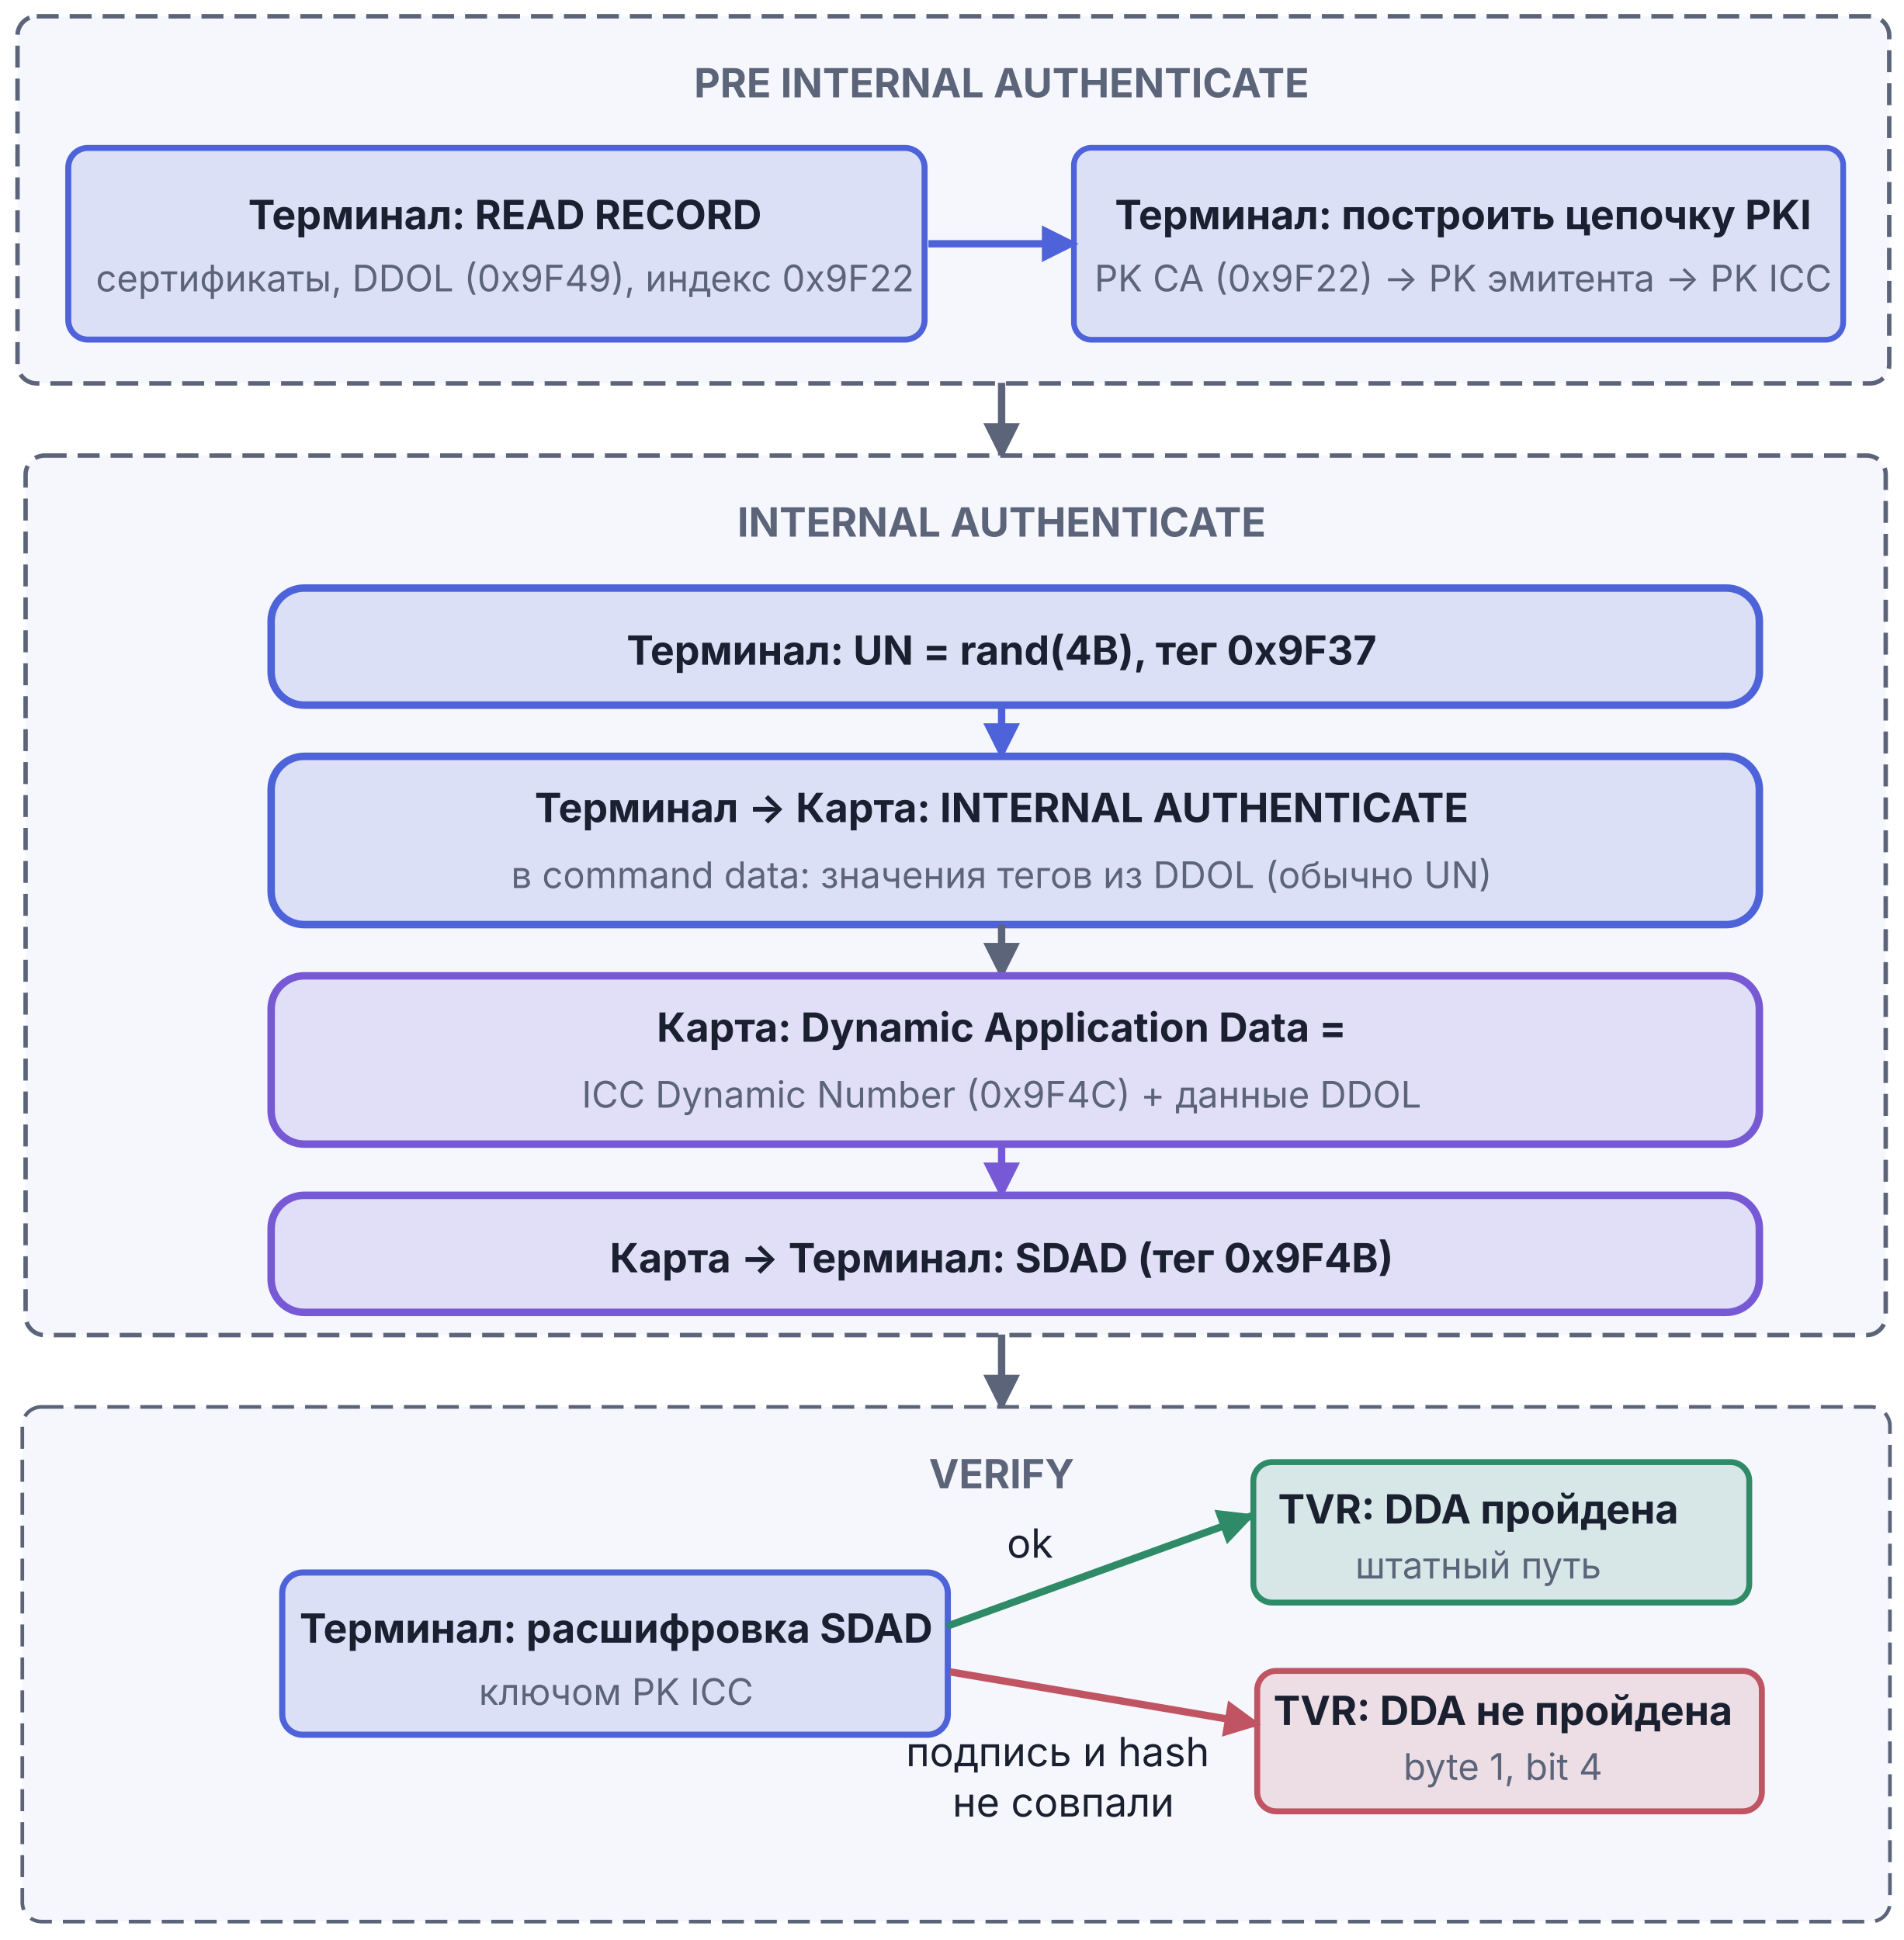
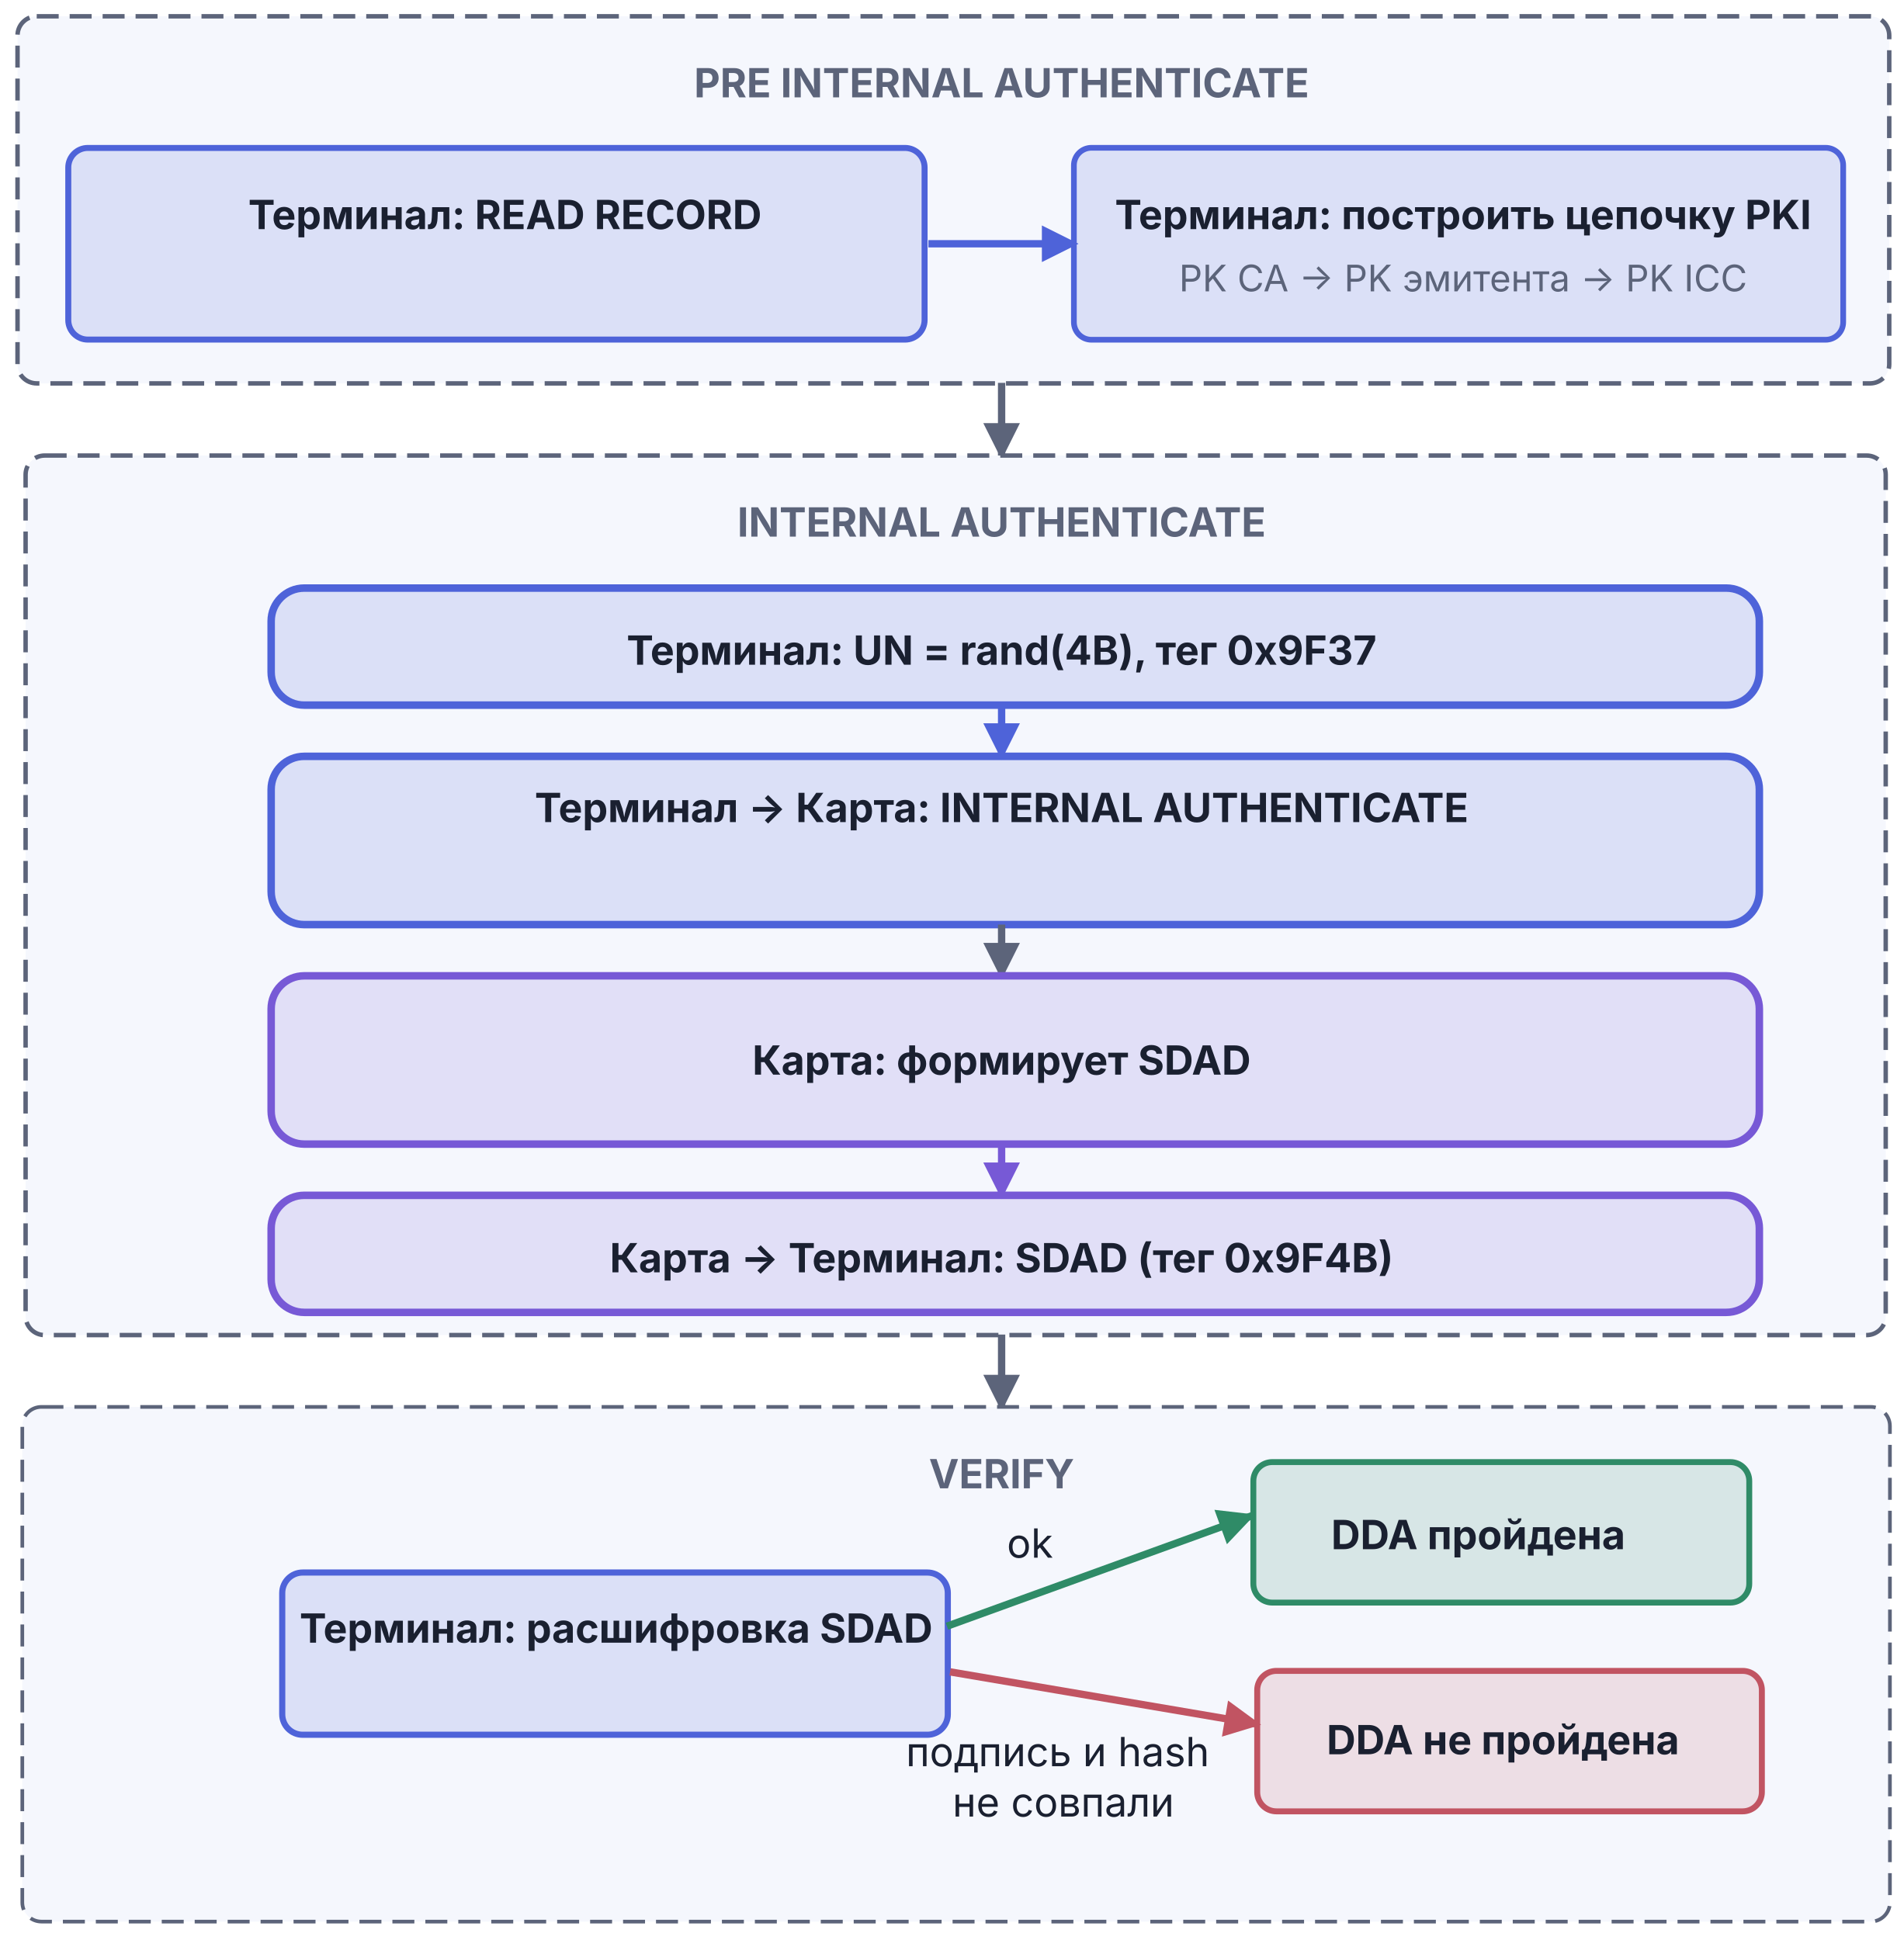
<svg xmlns="http://www.w3.org/2000/svg" viewBox="0 0 520 530" width="520" height="530" version="1.1" id="svg26">
  <defs id="defs5">
    <marker id="arr-Muted" viewBox="0 0 10 10" refX="9" refY="5" markerWidth="5" markerHeight="5" orient="auto">
      <path d="M 0,0 10,5 0,10 Z" fill="#5c647a" id="path1" />
    </marker>
    <marker id="arr-AccentA" viewBox="0 0 10 10" refX="9" refY="5" markerWidth="5" markerHeight="5" orient="auto">
      <path d="M 0,0 10,5 0,10 Z" fill="#4e63d9" id="path2" />
    </marker>
    <marker id="arr-AccentB" viewBox="0 0 10 10" refX="9" refY="5" markerWidth="5" markerHeight="5" orient="auto">
      <path d="M 0,0 10,5 0,10 Z" fill="#7759d6" id="path3" />
    </marker>
    <marker id="arr-Good" viewBox="0 0 10 10" refX="9" refY="5" markerWidth="5" markerHeight="5" orient="auto">
      <path d="M 0,0 10,5 0,10 Z" fill="#2f8b67" id="path4" />
    </marker>
    <marker id="arr-Bad" viewBox="0 0 10 10" refX="9" refY="5" markerWidth="5" markerHeight="5" orient="auto">
      <path d="M 0,0 10,5 0,10 Z" fill="#c15462" id="path5" />
    </marker>
    <marker id="arr-AccentA-1" viewBox="0 0 10 10" refX="9" refY="5" markerWidth="5" markerHeight="5" orient="auto">
      <path d="M 0,0 10,5 0,10 Z" fill="#4e63d9" id="path2-7" />
    </marker>
  </defs>
  <rect x="4.786" y="4.452" width="511.22" height="100.288" rx="5.243" fill="#f5f7fd" stroke="#5c647a" stroke-width="1.216" stroke-dasharray="6, 3" id="rect5" />
  <text x="273.568" y="26.596" text-anchor="middle" font-family="Inter, '-apple-system', BlinkMacSystemFont, 'Helvetica Neue', Arial, sans-serif" font-size="11px" font-weight="bold" fill="#5c647a" id="text5">PRE INTERNAL AUTHENTICATE</text>
  <rect x="18.648" y="40.417" width="233.882" height="52.359" rx="5.346" fill="#4e63d9" fill-opacity="0.15" stroke="#4e63d9" stroke-width="1.641" id="rect6" />
  <text x="137.919" y="62.596" text-anchor="middle" font-family="Inter, '-apple-system', BlinkMacSystemFont, 'Helvetica Neue', Arial, sans-serif" font-size="11px" font-weight="bold" fill="#1a2030" id="text6">Терминал: READ RECORD</text>
-   <text x="137.919" y="79.596" text-anchor="middle" font-family="Inter, '-apple-system', BlinkMacSystemFont, 'Helvetica Neue', Arial, sans-serif" font-size="10px" fill="#5c647a" id="text7">сертификаты, DDOL (0x9F49), индекс 0x9F22</text>
  <rect x="293.312" y="40.375" width="210.116" height="52.444" rx="4.803" fill="#4e63d9" fill-opacity="0.15" stroke="#4e63d9" stroke-width="1.556" id="rect7" />
  <text x="399.626" y="62.596" text-anchor="middle" font-family="Inter, '-apple-system', BlinkMacSystemFont, 'Helvetica Neue', Arial, sans-serif" font-size="11px" font-weight="bold" fill="#1a2030" id="text8">Терминал: построить цепочку PKI</text>
-   <text x="399.626" y="79.596" text-anchor="middle" font-family="Inter, '-apple-system', BlinkMacSystemFont, 'Helvetica Neue', Arial, sans-serif" font-size="10px" fill="#5c647a" id="text9" dx="0 0 0 0 0 0 1.509">PK CA (0x9F22) → PK эмитента → PK ICC</text>
+   <text x="399.626" y="79.596" text-anchor="middle" font-family="Inter, '-apple-system', BlinkMacSystemFont, 'Helvetica Neue', Arial, sans-serif" font-size="10px" fill="#5c647a" id="text9">PK CA → PK эмитента → PK ICC</text>
  <line x1="253.568" y1="66.596" x2="293.568" y2="66.596" stroke="#4e63d9" stroke-width="2" marker-end="url(#arr-AccentA)" id="line9" />
  <line x1="273.568" y1="104.596" x2="273.568" y2="124.596" stroke="#5c647a" stroke-width="2" marker-end="url(#arr-Muted)" id="line10" />
  <rect x="6.992" y="124.451" width="508.051" height="240.291" rx="5.211" fill="#f5f7fd" stroke="#5c647a" stroke-width="1.211" stroke-dasharray="6, 3" id="rect10" />
  <text x="273.568" y="146.596" text-anchor="middle" font-family="Inter, '-apple-system', BlinkMacSystemFont, 'Helvetica Neue', Arial, sans-serif" font-size="11px" font-weight="bold" fill="#5c647a" id="text10">INTERNAL AUTHENTICATE</text>
  <rect x="74.061" y="160.658" width="406.468" height="31.98" rx="9.033" fill="#4e63d9" fill-opacity="0.15" stroke="#4e63d9" stroke-width="2.05" id="rect11" />
  <text x="273.568" y="181.596" text-anchor="middle" font-family="Inter, '-apple-system', BlinkMacSystemFont, 'Helvetica Neue', Arial, sans-serif" font-size="11px" font-weight="bold" fill="#1a2030" id="text11">Терминал: UN = rand(4B), тег 0x9F37</text>
  <line x1="273.568" y1="192.596" x2="273.568" y2="206.596" stroke="#4e63d9" stroke-width="2" marker-end="url(#arr-AccentA)" id="line11" />
  <rect x="74.061" y="206.629" width="406.468" height="45.971" rx="9.033" fill="#4e63d9" fill-opacity="0.15" stroke="#4e63d9" stroke-width="2.05" id="rect12" />
  <text x="273.568" y="224.596" text-anchor="middle" font-family="Inter, '-apple-system', BlinkMacSystemFont, 'Helvetica Neue', Arial, sans-serif" font-size="11px" font-weight="bold" fill="#1a2030" id="text12">Терминал → Карта: INTERNAL AUTHENTICATE</text>
-   <text x="273.568" y="242.596" text-anchor="middle" font-family="Inter, '-apple-system', BlinkMacSystemFont, 'Helvetica Neue', Arial, sans-serif" font-size="10px" fill="#5c647a" id="text13">в command data: значения тегов из DDOL (обычно UN)</text>
  <line x1="273.568" y1="252.596" x2="273.568" y2="266.596" stroke="#5c647a" stroke-width="2" marker-end="url(#arr-Muted)" id="line13" />
  <rect x="74.061" y="266.592" width="406.468" height="45.971" rx="9.033" fill="#7759d6" fill-opacity="0.15" stroke="#7759d6" stroke-width="2.05" id="rect13" />
-   <text x="273.568" y="284.596" text-anchor="middle" font-family="Inter, '-apple-system', BlinkMacSystemFont, 'Helvetica Neue', Arial, sans-serif" font-size="11px" font-weight="bold" fill="#1a2030" id="text14">Карта: Dynamic Application Data =</text>
-   <text x="273.568" y="302.596" text-anchor="middle" font-family="Inter, '-apple-system', BlinkMacSystemFont, 'Helvetica Neue', Arial, sans-serif" font-size="10px" fill="#5c647a" id="text15">ICC Dynamic Number (0x9F4C) + данные DDOL</text>
+   <text x="273.568" y="293.596" text-anchor="middle" font-family="Inter, '-apple-system', BlinkMacSystemFont, 'Helvetica Neue', Arial, sans-serif" font-size="11px" font-weight="bold" fill="#1a2030" id="text14">Карта: формирует SDAD</text>
  <line x1="273.568" y1="312.596" x2="273.568" y2="326.596" stroke="#7759d6" stroke-width="2" marker-end="url(#arr-AccentB)" id="line15" />
  <rect x="74.061" y="326.555" width="406.468" height="31.98" rx="9.033" fill="#7759d6" fill-opacity="0.15" stroke="#7759d6" stroke-width="2.05" id="rect15" />
  <text x="273.568" y="347.596" text-anchor="middle" font-family="Inter, '-apple-system', BlinkMacSystemFont, 'Helvetica Neue', Arial, sans-serif" font-size="11px" font-weight="bold" fill="#1a2030" id="text16">Карта → Терминал: SDAD (тег 0x9F4B)</text>
  <line x1="273.568" y1="364.596" x2="273.568" y2="384.596" stroke="#5c647a" stroke-width="2" marker-end="url(#arr-Muted)" id="line16" />
  <rect x="6.091" y="384.358" width="510.101" height="140.612" rx="5.232" fill="#f5f7fd" stroke="#5c647a" stroke-width="1.002" stroke-dasharray="6, 3" id="rect16" />
  <text x="273.568" y="406.596" text-anchor="middle" font-family="Inter, '-apple-system', BlinkMacSystemFont, 'Helvetica Neue', Arial, sans-serif" font-size="11px" font-weight="bold" fill="#5c647a" id="text17">VERIFY</text>
  <rect x="77.086" y="429.608" width="181.787" height="44.322" rx="5.593" fill="#4e63d9" fill-opacity="0.15" stroke="#4e63d9" stroke-width="1.678" id="rect17" />
  <text x="168.28" y="448.769" text-anchor="middle" font-family="Inter, '-apple-system', BlinkMacSystemFont, 'Helvetica Neue', Arial, sans-serif" font-size="11px" font-weight="bold" fill="#1a2030" id="text18">Терминал: расшифровка SDAD</text>
-   <text x="168.28" y="465.769" text-anchor="middle" font-family="Inter, '-apple-system', BlinkMacSystemFont, 'Helvetica Neue', Arial, sans-serif" font-size="10px" fill="#5c647a" id="text19">ключом PK ICC</text>
  <line x1="258.641" y1="444.277" x2="341.863" y2="414.107" stroke="#2f8b67" stroke-width="0.795" marker-end="url(#arr-Good)" id="line20" style="stroke-width:2;stroke-dasharray:none" />
  <text x="281.316" y="425.557" text-anchor="middle" font-family="Inter, '-apple-system', BlinkMacSystemFont, 'Helvetica Neue', Arial, sans-serif" font-size="11px" fill="#1a2030" id="text21">ok</text>
  <line x1="259.492" y1="456.746" x2="343.451" y2="471.025" stroke="#c15462" stroke-width="1.245" marker-end="url(#arr-Bad)" id="line21" style="stroke-width:2;stroke-dasharray:none" />
  <text x="290.427" y="482.533" text-anchor="middle" font-family="Inter, '-apple-system', BlinkMacSystemFont, 'Helvetica Neue', Arial, sans-serif" font-size="11px" fill="#1a2030" id="text22">
    <tspan id="tspan1" x="290.427" y="482.533">подпись и hash</tspan>
    <tspan id="tspan2" x="290.427" y="496.283">не совпали</tspan>
  </text>
  <rect x="342.325" y="399.436" width="135.448" height="38.386" rx="5.16" fill="#2f8b67" fill-opacity="0.15" stroke="#2f8b67" stroke-width="1.614" id="rect22" />
-   <text x="403.755" y="416.23" text-anchor="middle" font-family="Inter, '-apple-system', BlinkMacSystemFont, 'Helvetica Neue', Arial, sans-serif" font-size="11px" font-weight="bold" fill="#1a2030" id="text23">TVR: DDA пройдена</text>
-   <text x="403.755" y="431.23" text-anchor="middle" font-family="Inter, '-apple-system', BlinkMacSystemFont, 'Helvetica Neue', Arial, sans-serif" font-size="10px" fill="#5c647a" id="text24">штатный путь</text>
+   <text x="403.755" y="423.23" text-anchor="middle" font-family="Inter, '-apple-system', BlinkMacSystemFont, 'Helvetica Neue', Arial, sans-serif" font-size="11px" font-weight="bold" fill="#1a2030" id="text23">DDA пройдена</text>
  <rect x="343.381" y="456.48" width="137.833" height="38.372" rx="5.251" fill="#c15462" fill-opacity="0.15" stroke="#c15462" stroke-width="1.628" id="rect24" />
-   <text x="410.509" y="471.256" text-anchor="middle" font-family="Inter, '-apple-system', BlinkMacSystemFont, 'Helvetica Neue', Arial, sans-serif" font-size="11px" font-weight="bold" fill="#1a2030" id="text25">TVR: DDA не пройдена</text>
-   <text x="410.509" y="486.256" text-anchor="middle" font-family="Inter, '-apple-system', BlinkMacSystemFont, 'Helvetica Neue', Arial, sans-serif" font-size="10px" fill="#5c647a" id="text26">byte 1, bit 4</text>
+   <text x="410.509" y="479.256" text-anchor="middle" font-family="Inter, '-apple-system', BlinkMacSystemFont, 'Helvetica Neue', Arial, sans-serif" font-size="11px" font-weight="bold" fill="#1a2030" id="text25">DDA не пройдена</text>
</svg>
